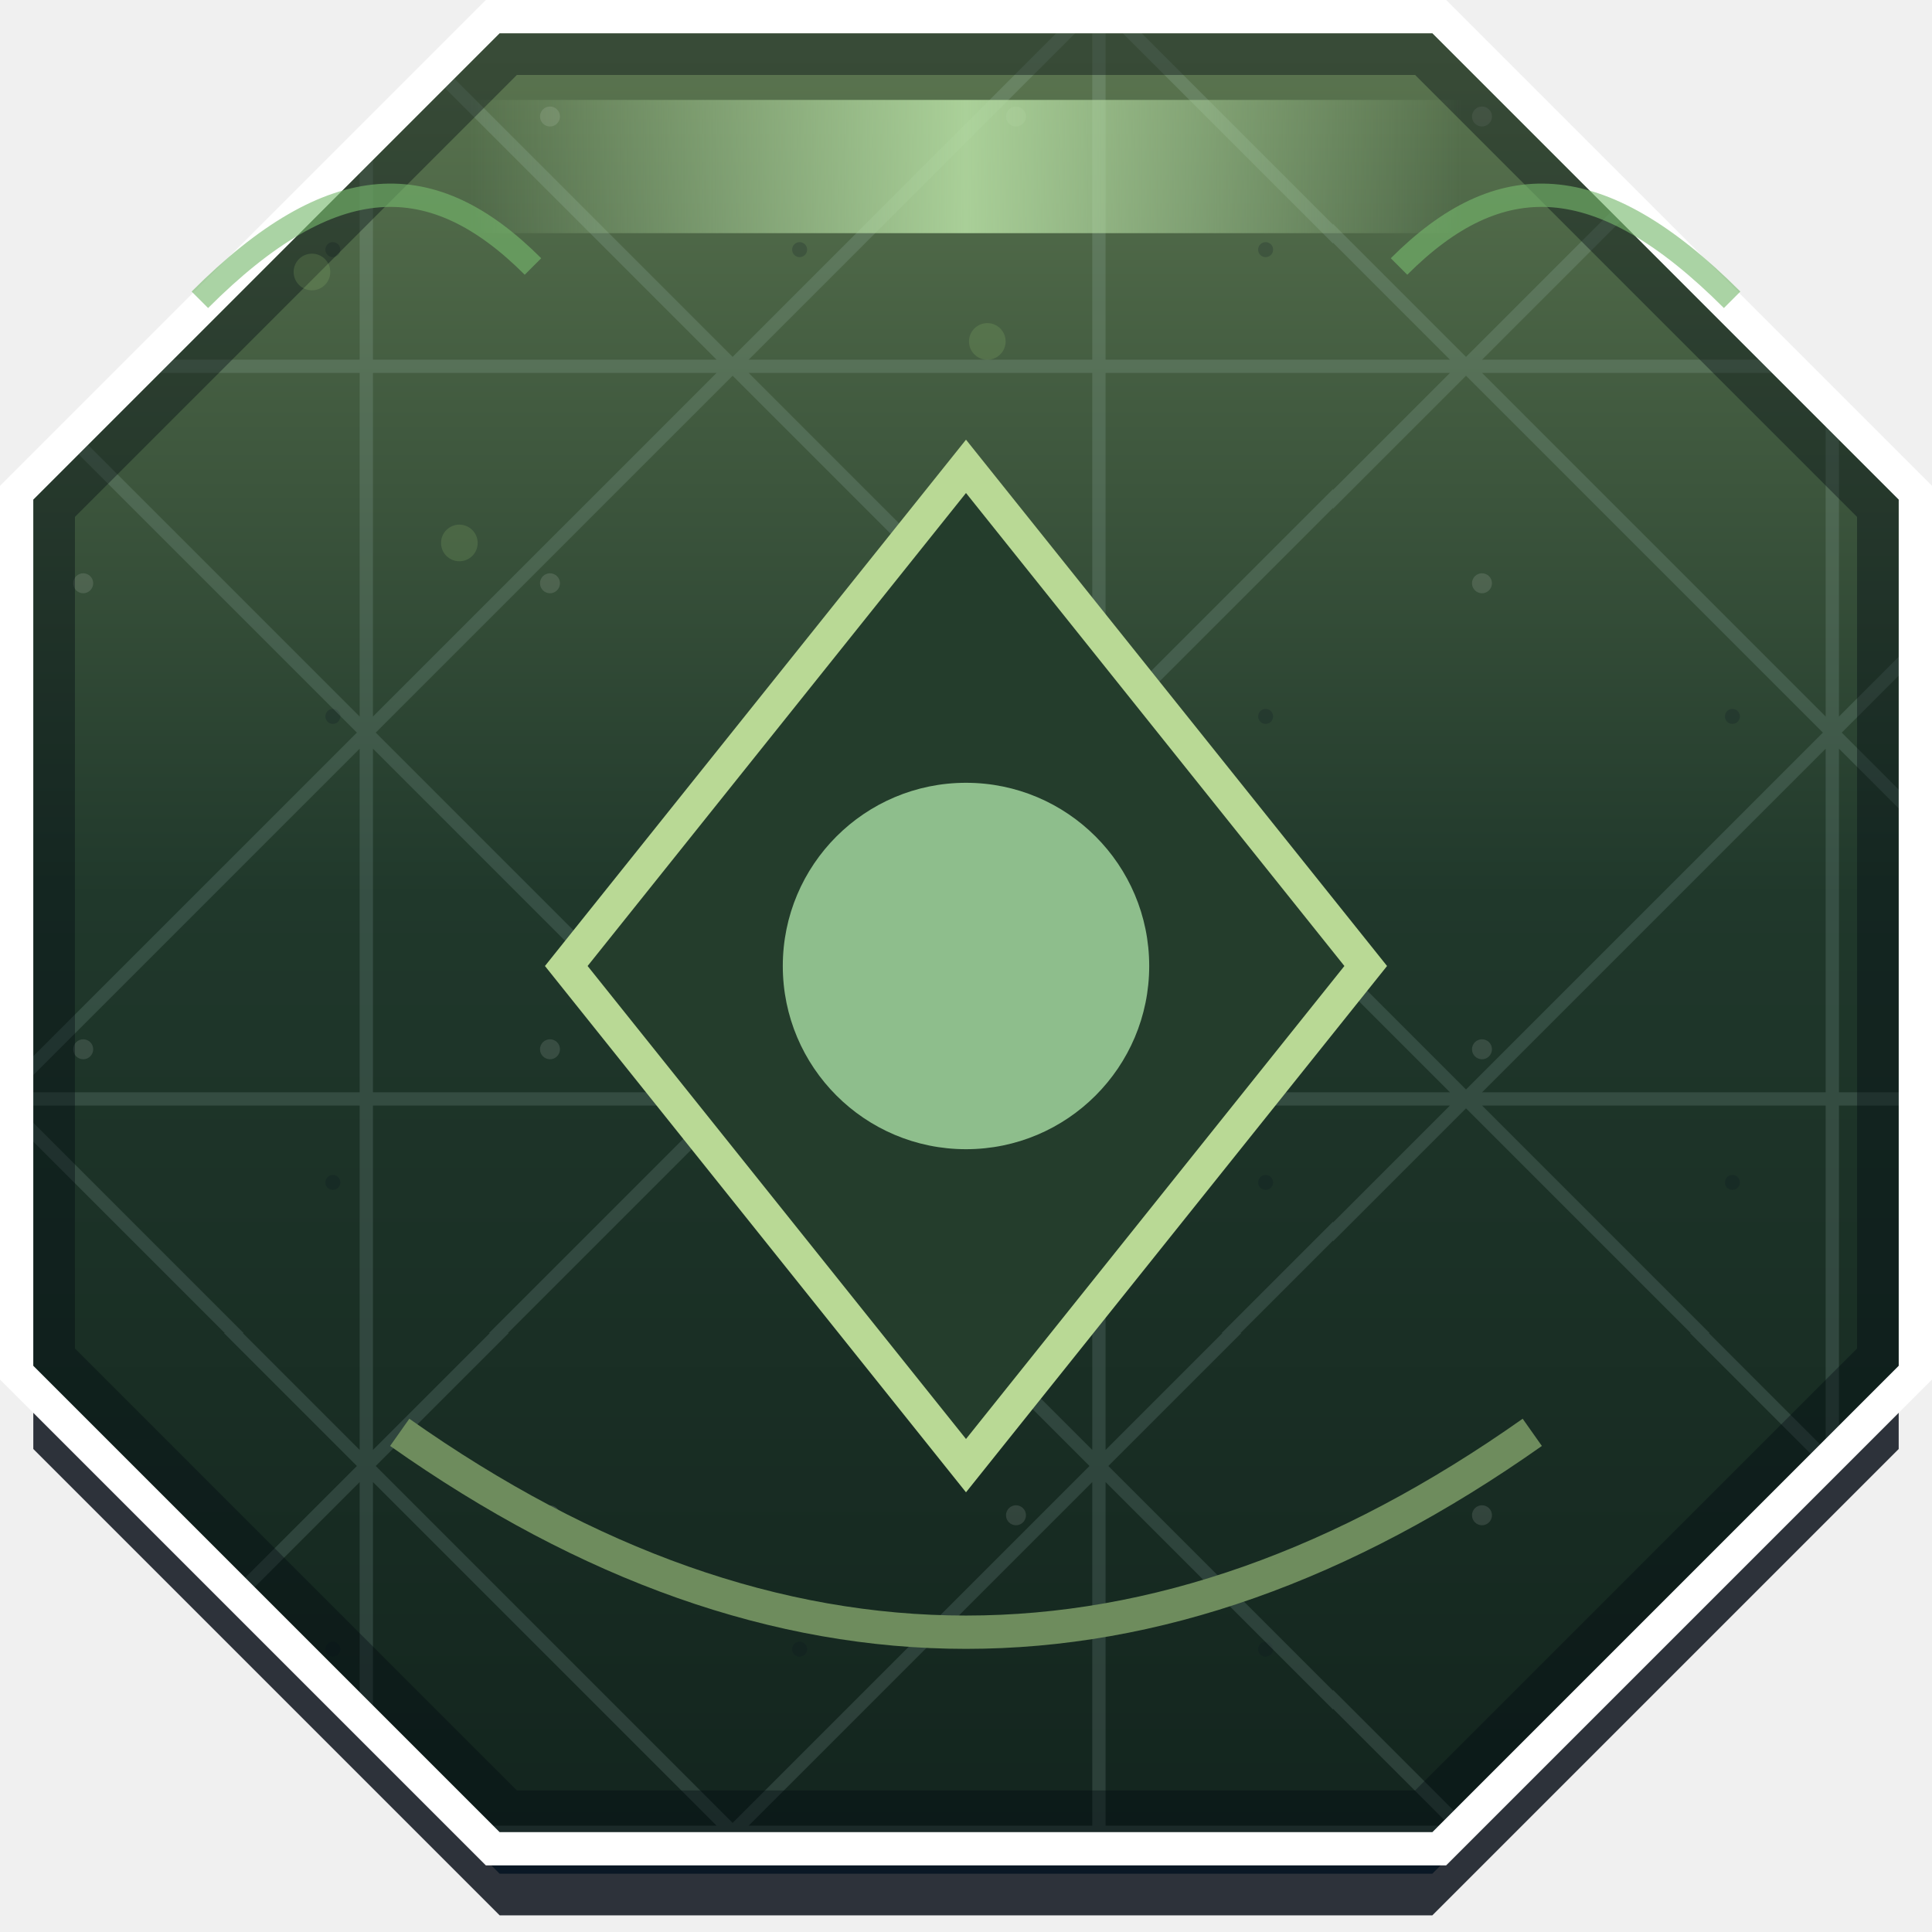
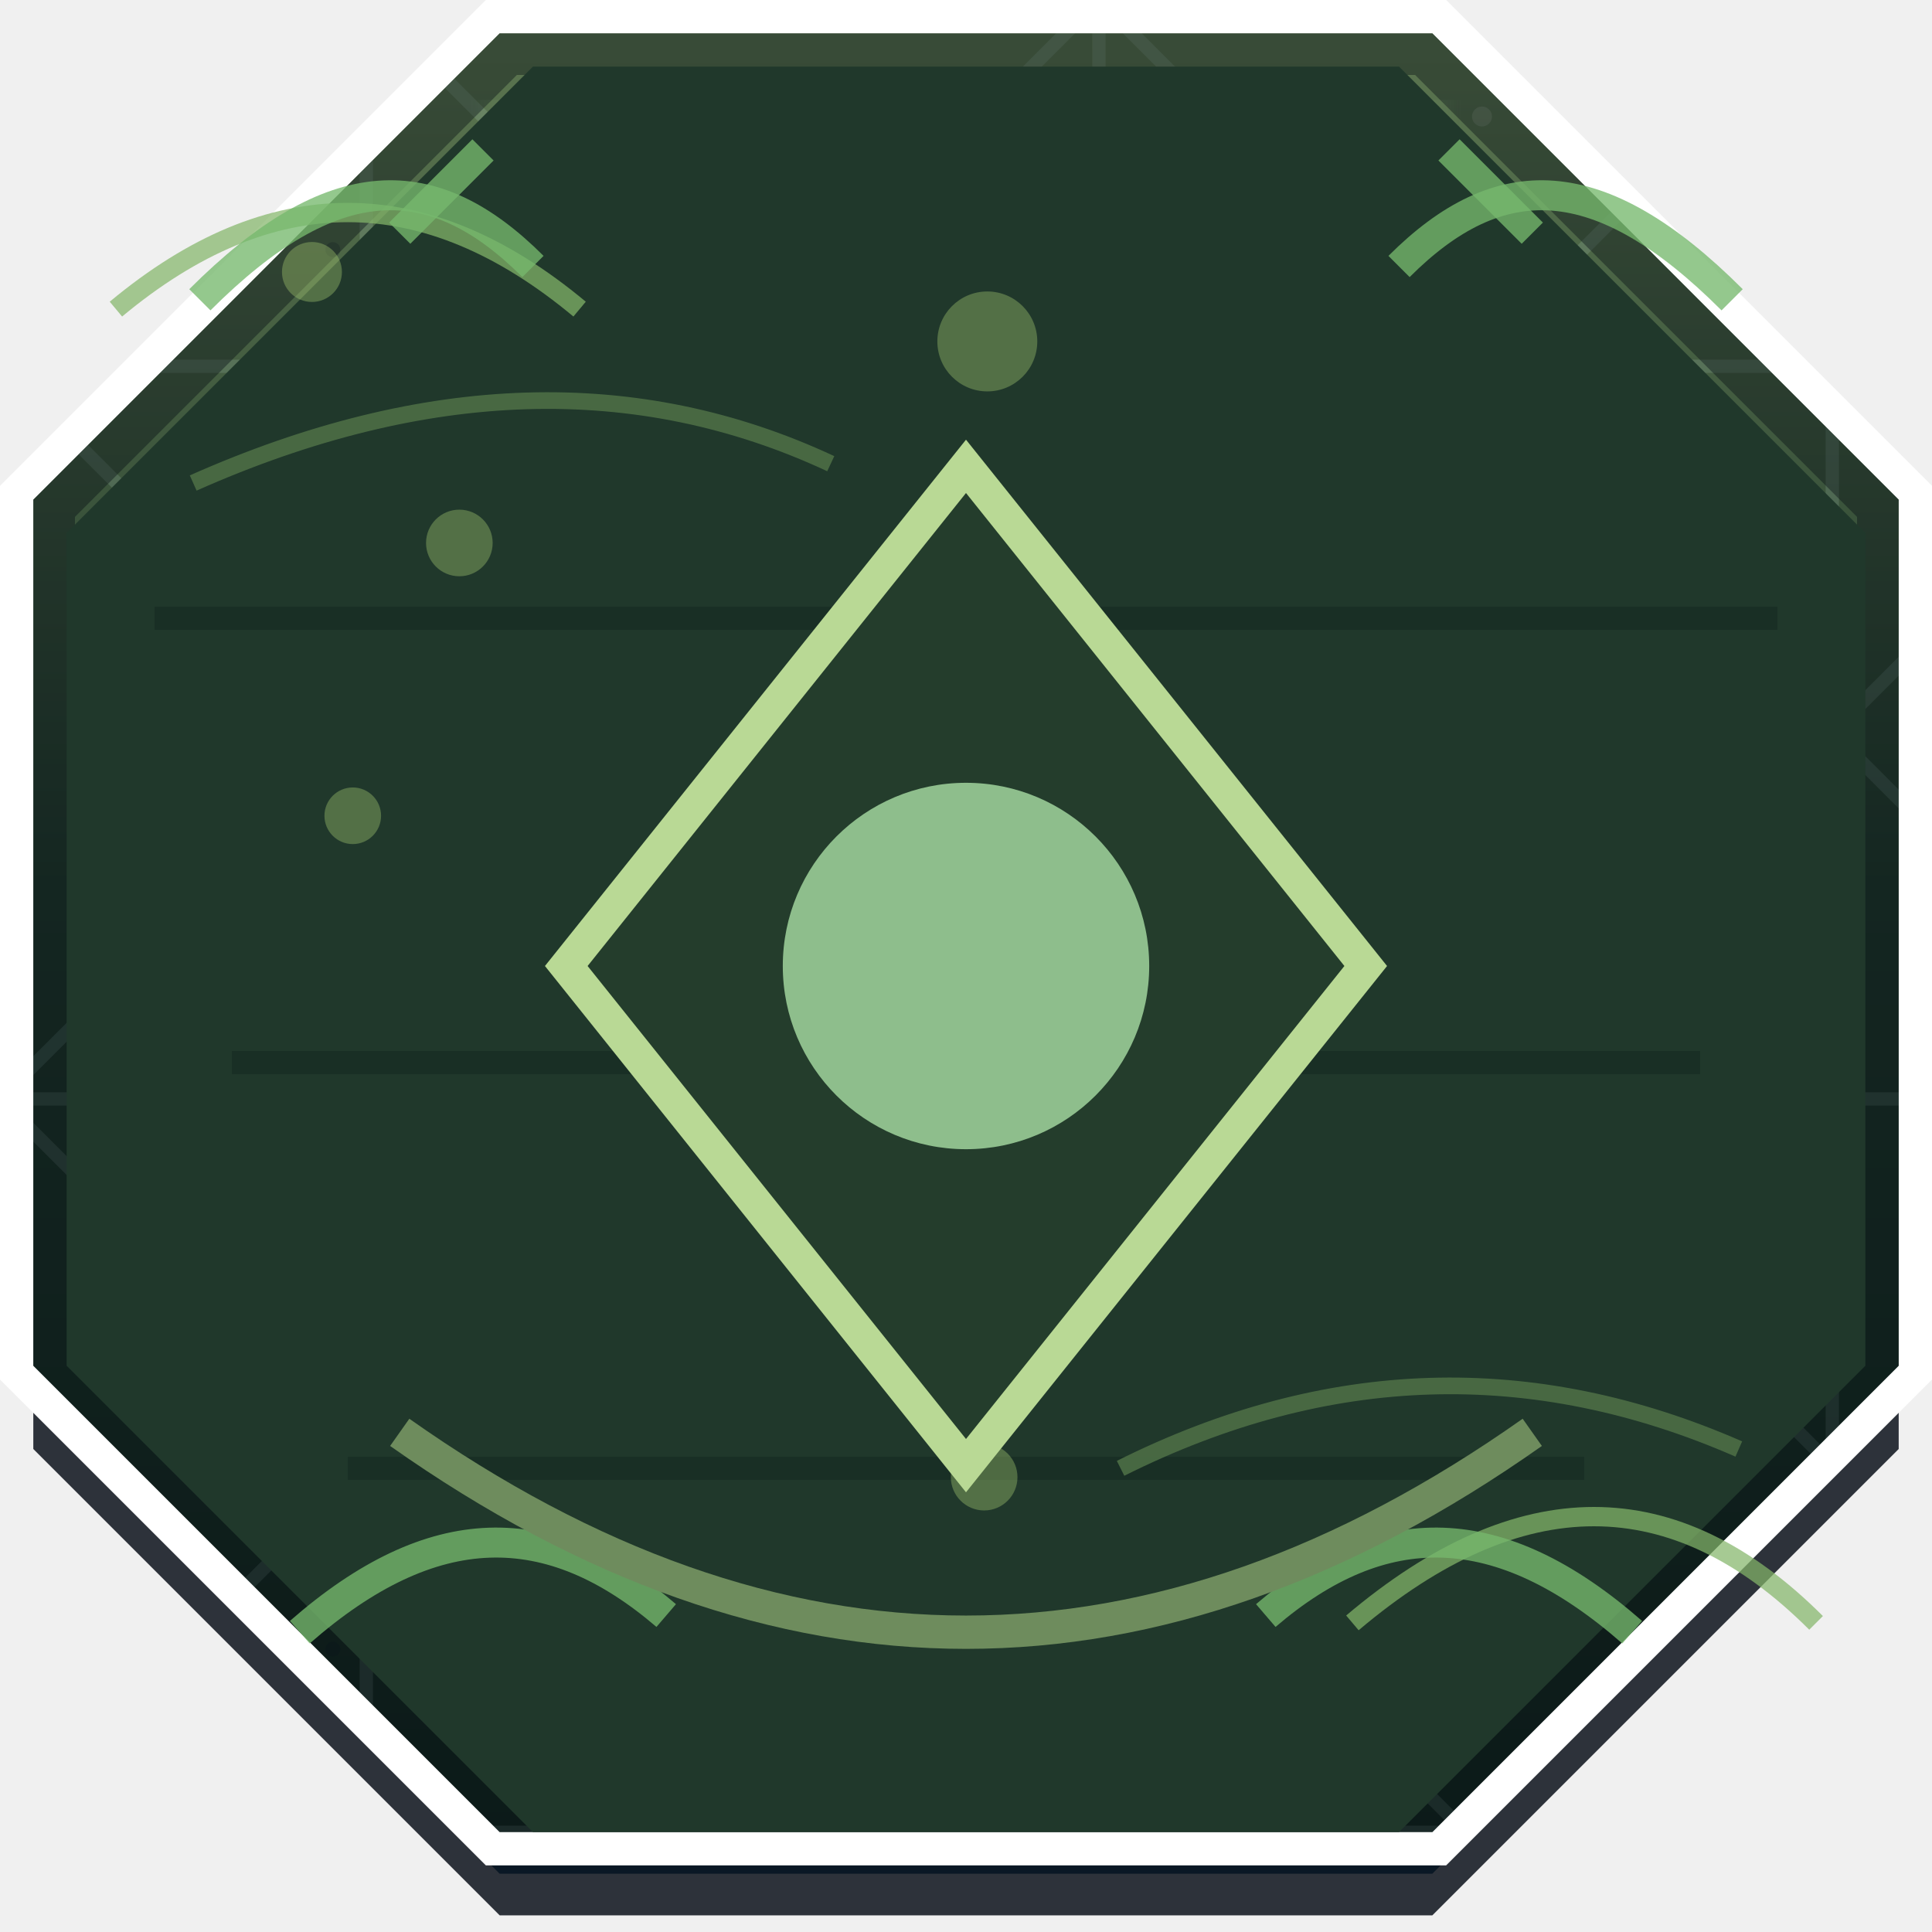
<svg xmlns="http://www.w3.org/2000/svg" width="232" height="232" viewBox="0 0 116 116" role="img" aria-label="M7 icon-container selected" data-style="m11-enchanted-forest@0.1.0" data-geometry-shape="chamfered-angular" data-corner-radius="2" data-end-cap-depth="28">
  <defs>
    <linearGradient id="m11-icon-container-116x116-selected-plate" x1="0" y1="0" x2="0" y2="1">
      <stop offset="0" stop-color="#5C7650" />
      <stop offset=".48" stop-color="#20382B" />
      <stop offset="1" stop-color="#13251E" />
    </linearGradient>
    <linearGradient id="m11-icon-container-116x116-selected-primary" x1="0" y1="0" x2="0" y2="1">
      <stop offset="0" stop-color="#F1E8C8" />
      <stop offset=".45" stop-color="#66D9B2" />
      <stop offset="1" stop-color="#2A856F" />
    </linearGradient>
    <linearGradient id="m11-icon-container-116x116-selected-energy" x1="0" y1="0" x2="1" y2="0">
      <stop offset="0" stop-color="#B8E0A5" stop-opacity="0" />
      <stop offset=".5" stop-color="#B8E0A5" stop-opacity=".86" />
      <stop offset="1" stop-color="#B8E0A5" stop-opacity="0" />
    </linearGradient>
    <pattern id="m11-icon-container-116x116-selected-grain" width="28" height="28" patternUnits="userSpaceOnUse">
      <circle cx="5" cy="7" r=".6" fill="#FFFFFF" fill-opacity=".12" />
      <circle cx="20" cy="15" r=".45" fill="#061321" fill-opacity=".2" />
    </pattern>
    <pattern id="m11-icon-container-116x116-selected-plate-pattern" width="44" height="44" patternUnits="userSpaceOnUse">
      <path d="M0 22H44M22 0V44M0 22L22 0 44 22 22 44Z" fill="none" stroke="#D8FBFF" stroke-opacity=".12" stroke-width=".8" />
    </pattern>
    <mask id="m11-icon-container-116x116-selected-mask">
      <path d="M30 2H86L114 30V82L86 110H30L2 82V30Z" fill="white" />
    </mask>
  </defs>
  <g opacity="1">
    <g id="m11-icon-container-116x116-selected-outer-shadow" data-layer="outer-shadow" transform="translate(0 5)">
      <path d="M30 2H86L114 30V82L86 110H30L2 82V30Z" fill="#020812" opacity=".82" />
    </g>
    <g id="m11-icon-container-116x116-selected-connected-depth" data-layer="connected-depth" transform="translate(0 2.5)">
      <path d="M30 2H86L114 30V82L86 110H30L2 82V30Z" fill="#071522" opacity=".9" />
    </g>
    <g id="m11-icon-container-116x116-selected-outer-frame" data-layer="outer-frame">
      <path d="M30 2H86L114 30V82L86 110H30L2 82V30Z" fill="#071421" stroke="#FFFFFF" stroke-width="4" stroke-linejoin="miter" />
    </g>
    <g id="m11-icon-container-116x116-selected-inner-plate-fill" data-layer="inner-plate-fill">
      <path d="M30 2H86L114 30V82L86 110H30L2 82V30Z" fill="url(#m11-icon-container-116x116-selected-plate)" />
    </g>
    <g id="m11-icon-container-116x116-selected-surface-grain" data-layer="surface-grain" data-material-source="m8-ice-grain" mask="url(#m11-icon-container-116x116-selected-mask)">
      <rect width="116" height="116" fill="url(#m11-icon-container-116x116-selected-grain)" />
    </g>
    <g id="m11-icon-container-116x116-selected-surface-pattern" data-layer="surface-pattern" data-material-source="m8-crystal-facet-pattern" mask="url(#m11-icon-container-116x116-selected-mask)">
      <rect width="116" height="116" fill="url(#m11-icon-container-116x116-selected-plate-pattern)" />
    </g>
    <g id="m11-icon-container-116x116-selected-side-bevel-shade" data-layer="side-bevel-shade" mask="url(#m11-icon-container-116x116-selected-mask)">
      <path d="M30 2H86L114 30V82L86 110H30L2 82V30Z" fill="none" stroke="#020812" stroke-opacity=".38" stroke-width="5" />
    </g>
    <g id="m11-icon-container-116x116-selected-top-bevel-highlight" data-layer="top-bevel-highlight" mask="url(#m11-icon-container-116x116-selected-mask)">
      <path d="M38 8H78" stroke="#FFFFFF" stroke-opacity=".55" stroke-width="3" stroke-linecap="square" />
    </g>
    <g id="m11-icon-container-116x116-selected-cold-edge-accent" data-layer="cold-edge-accent" data-material-source="m8-cold-edge-accent" mask="url(#m11-icon-container-116x116-selected-mask)">
      <rect x="28" y="6" width="60" height="8" fill="url(#m11-icon-container-116x116-selected-energy)" />
    </g>
    <g id="m11-icon-container-116x116-selected-ornament-decal" data-layer="ornament-decal" data-material-source="m7-ornament-marks" mask="url(#m11-icon-container-116x116-selected-mask)">
      <path d="M36 103h16M64 103h16" stroke="#E6FCFF" stroke-opacity=".5" stroke-width="2" />
    </g>
    <g id="m8-icon-container-crystal-focal" data-layer="crystal-focal" data-slot="editable-crystal-focal" aria-label="editable crystal focal">
      <path d="M58 43l12 15-12 15-12-15Z" fill="#A9F7FF" fill-opacity=".42" stroke="#E8FEFF" stroke-width="1.5" />
      <path d="M58 43v30M46 58h24" stroke="#D7FBFF" stroke-opacity=".8" />
      <path d="M58 48l7 10-7 10-7-10Z" fill="#FFFFFF" fill-opacity=".5" />
    </g>
-     <g id="m11-icon-container-moss-variation" data-layer="forest-variation" data-variation-seed="51731" data-variation-baseline="false" fill="#9BCB78" fill-opacity=".18">
-       <circle cx="59.28" cy="20.50" r="1.1" />
-       <circle cx="57.38" cy="44.84" r="1.1" />
-       <circle cx="18.73" cy="16.33" r="1.1" />
-       <circle cx="27.58" cy="32.60" r="1.1" />
+     <g id="m11-icon-container-material-stack" data-layer="forest-material-stack" data-material-families="weathered-stone,dark-wood,moss-lichen">
+       <path d="M32 4H84L112 32V82L84 110H32L4 82V32Z" fill="#20382B" />
+       <path d="M9.28 37.12H106.72M13.92 63.8H102.08M20.88 88.16H95.12" stroke="#182E24" stroke-width="1.392" stroke-opacity=".82" />
+       <path d="M11.6 29Q32.48 19.72 49.88 27.84M67.28 88.16Q85.84 78.88 104.4 87" fill="none" stroke="#4D6E45" stroke-width="1" stroke-opacity=".9" />
+       <path d="M6.96 18.56Q20.88 6.96 34.8 18.56M81.2 97.44Q96.28 84.68 109.04 97.44" fill="none" stroke="#84B66A" stroke-width="1.16" stroke-opacity=".72" />
    </g>
-     <g id="m11-icon-container-leaf-vine-ornament" data-layer="forest-ornament" data-ornament="leaf-vine" data-ornament-count="4" fill="none" stroke="#76B86D" stroke-opacity=".62" stroke-width="1.4">
-       <path d="M12 18c8-8 14-8 20-2M104 18c-8-8-14-8-20-2" />
+     <g id="m11-icon-container-moss-variation" data-layer="forest-variation" data-variation-seed="51731" data-variation-baseline="false" fill="#A6CC72" fill-opacity=".38">
+       <circle cx="59.28" cy="20.50" r="3.0" />
+       <circle cx="57.38" cy="44.84" r="2.4" />
+       <circle cx="18.73" cy="16.33" r="1.8" />
+       <circle cx="27.58" cy="32.60" r="2.0" />
+       <circle cx="53.52" cy="63.29" r="2.0" />
+       <circle cx="59.09" cy="88.69" r="2.0" />
+       <circle cx="21.18" cy="48.98" r="1.7" />
+     </g>
+     <g id="m11-icon-container-leaf-vine-ornament" data-layer="forest-ornament" data-ornament="leaf-vine" data-ornament-count="4" fill="none" stroke="#76B86D" stroke-opacity=".78" stroke-width="1.8">
+       <path d="M12 18c8-8 14-8 20-2M104 18c-8-8-14-8-20-2M18 98c8-7 15-7 22-1M98 98c-8-7-15-7-22-1" />
+       <path d="M24 14l5-5M92 14l-5-5" />
    </g>
    <g id="m11-icon-container-luminous-seed" data-layer="luminous-seed-focal" data-focal="m11-luminous-seed" data-halo-opacity=".40" data-halo-extent-ratio=".12">
      <circle cx="58" cy="58" r="13.92" fill="#65D5A4" fill-opacity=".40" />
      <path d="M58 28l24 30-24 30-24-30Z" fill="#243D2C" stroke="#B9D995" stroke-width="2" />
      <circle cx="58" cy="58" r="11" fill="#B8F0B2" fill-opacity=".72" />
    </g>
    <g id="m11-icon-container-seed-support" data-layer="forest-focal-support" fill="none" stroke="#6E8C5D" stroke-width="2">
      <path d="M24 86Q58 110 92 86" />
    </g>
    <g id="m11-enchanted-forest-icon-container-content" data-layer="content" data-slot="editable-icon-container-content" data-safe-x="42" data-safe-y="8" data-safe-width="32" data-safe-height="98" />
  </g>
</svg>
